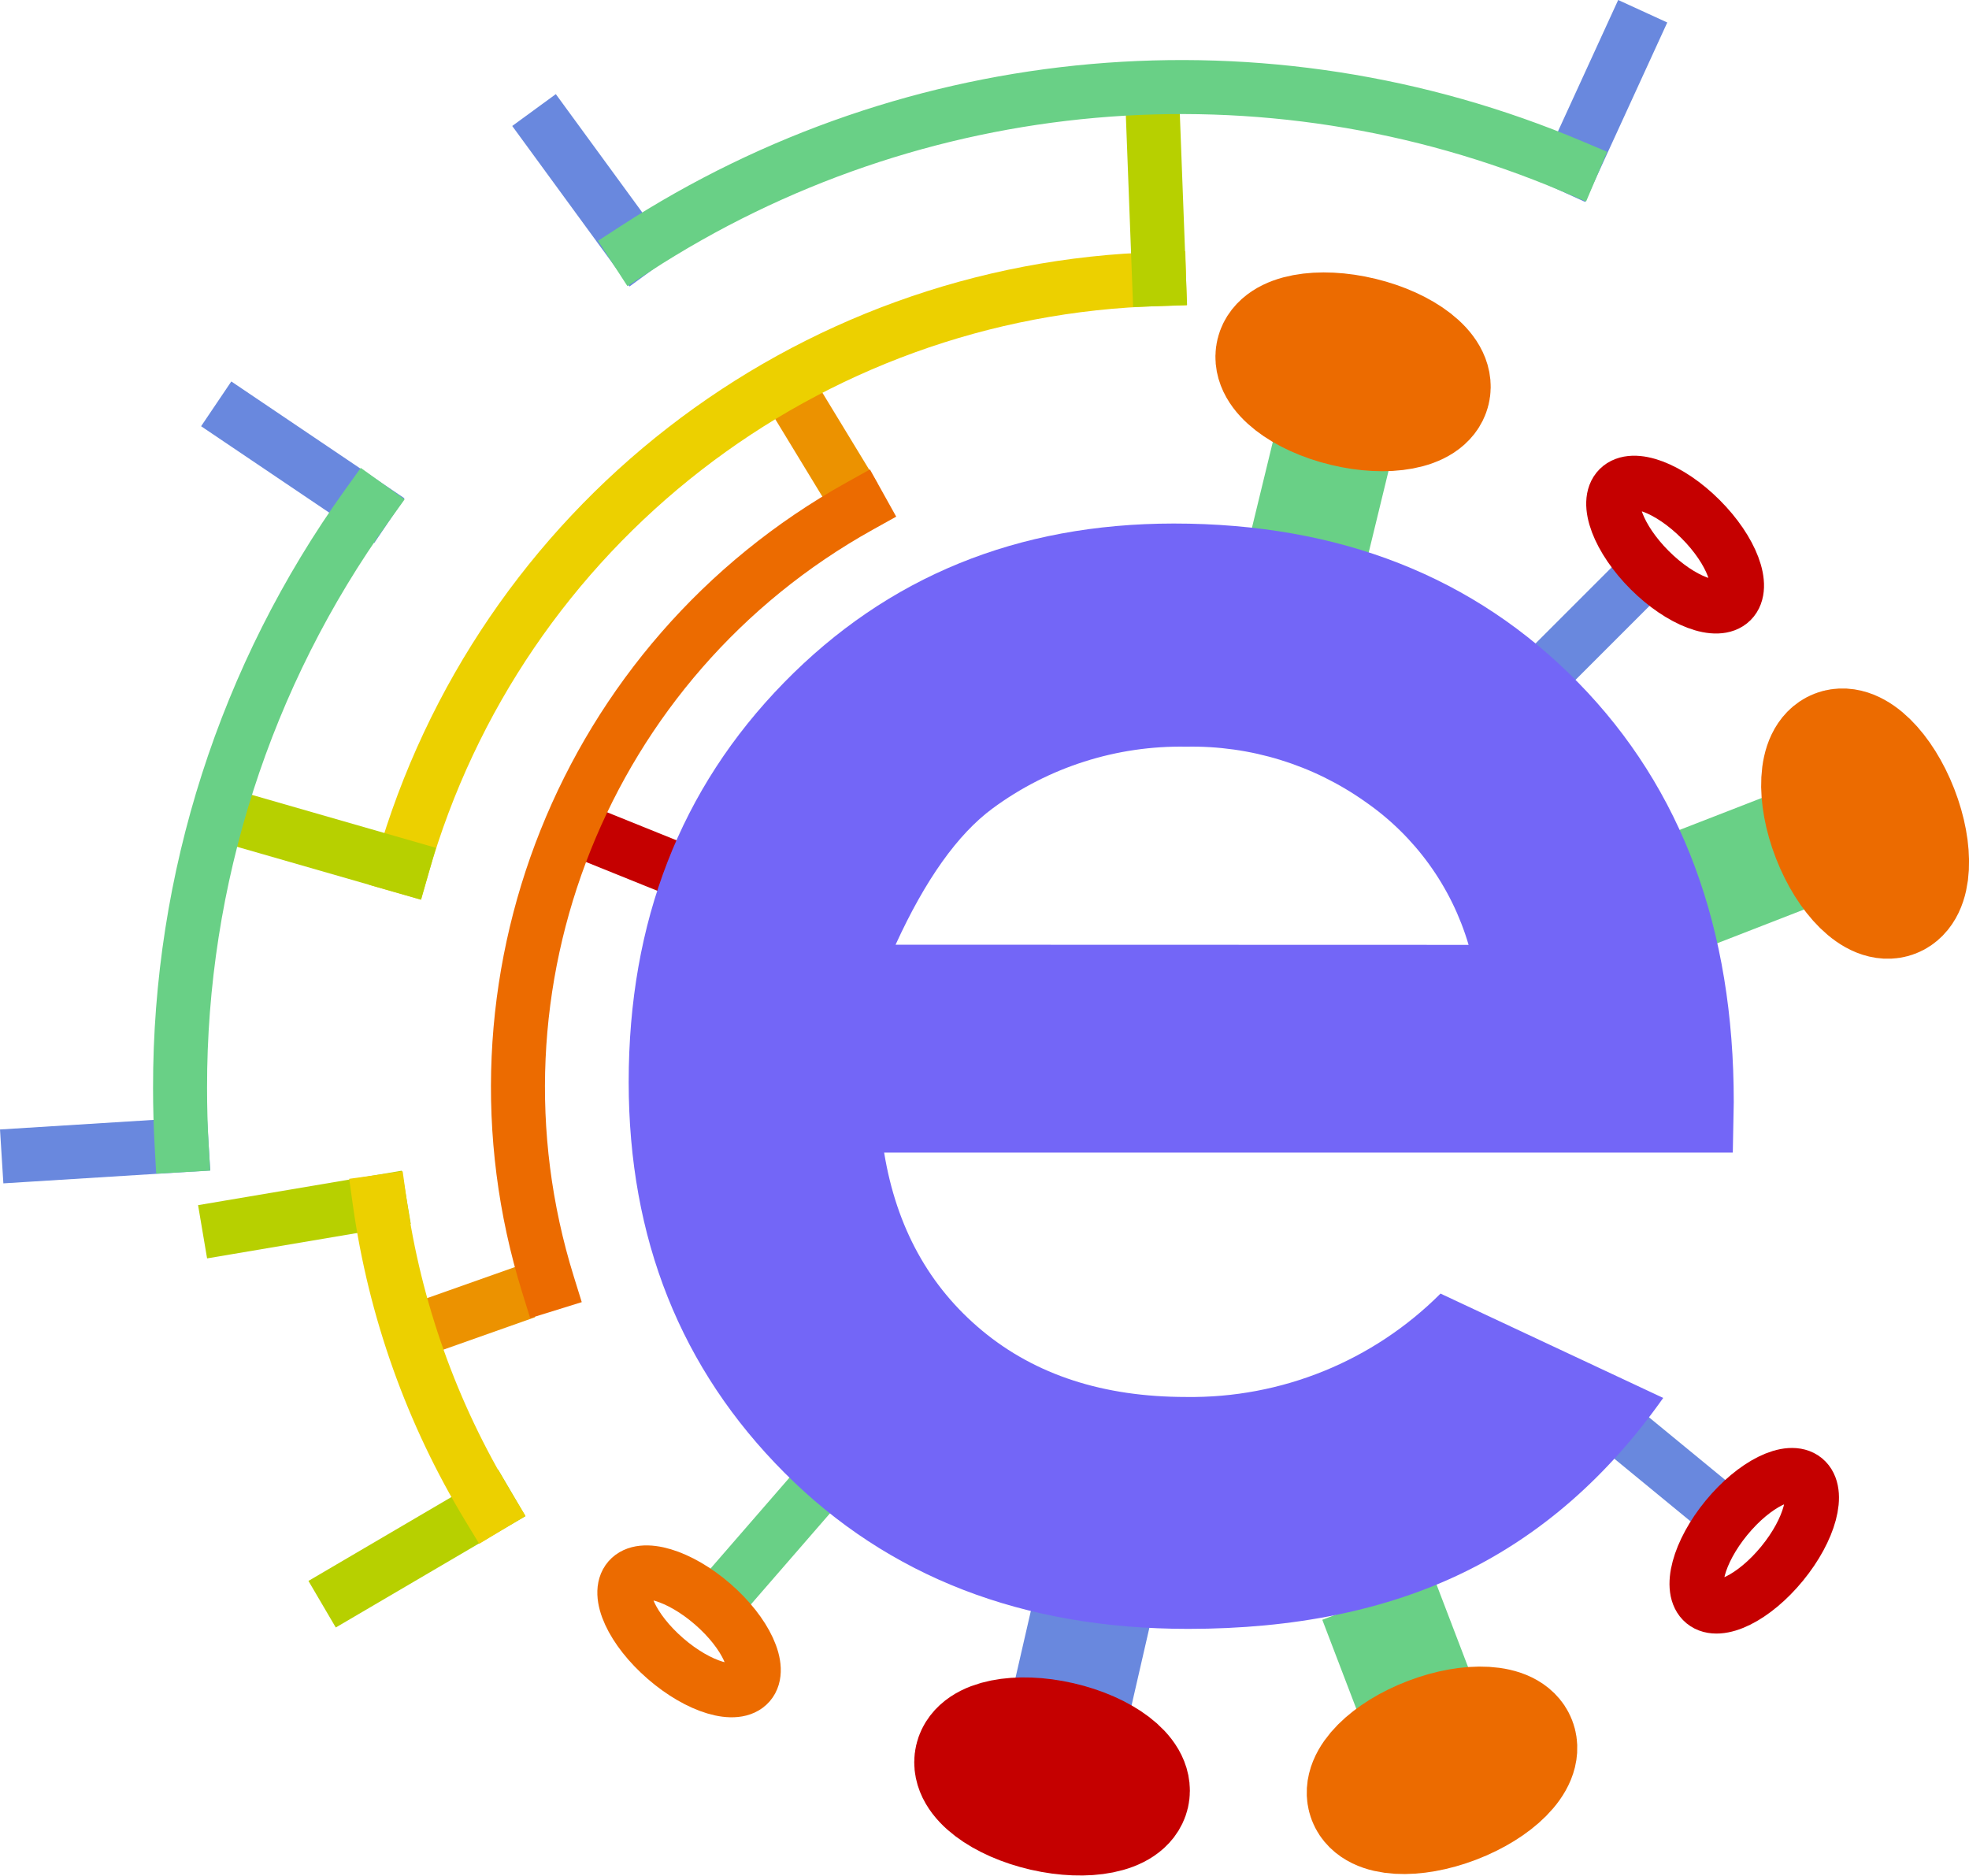
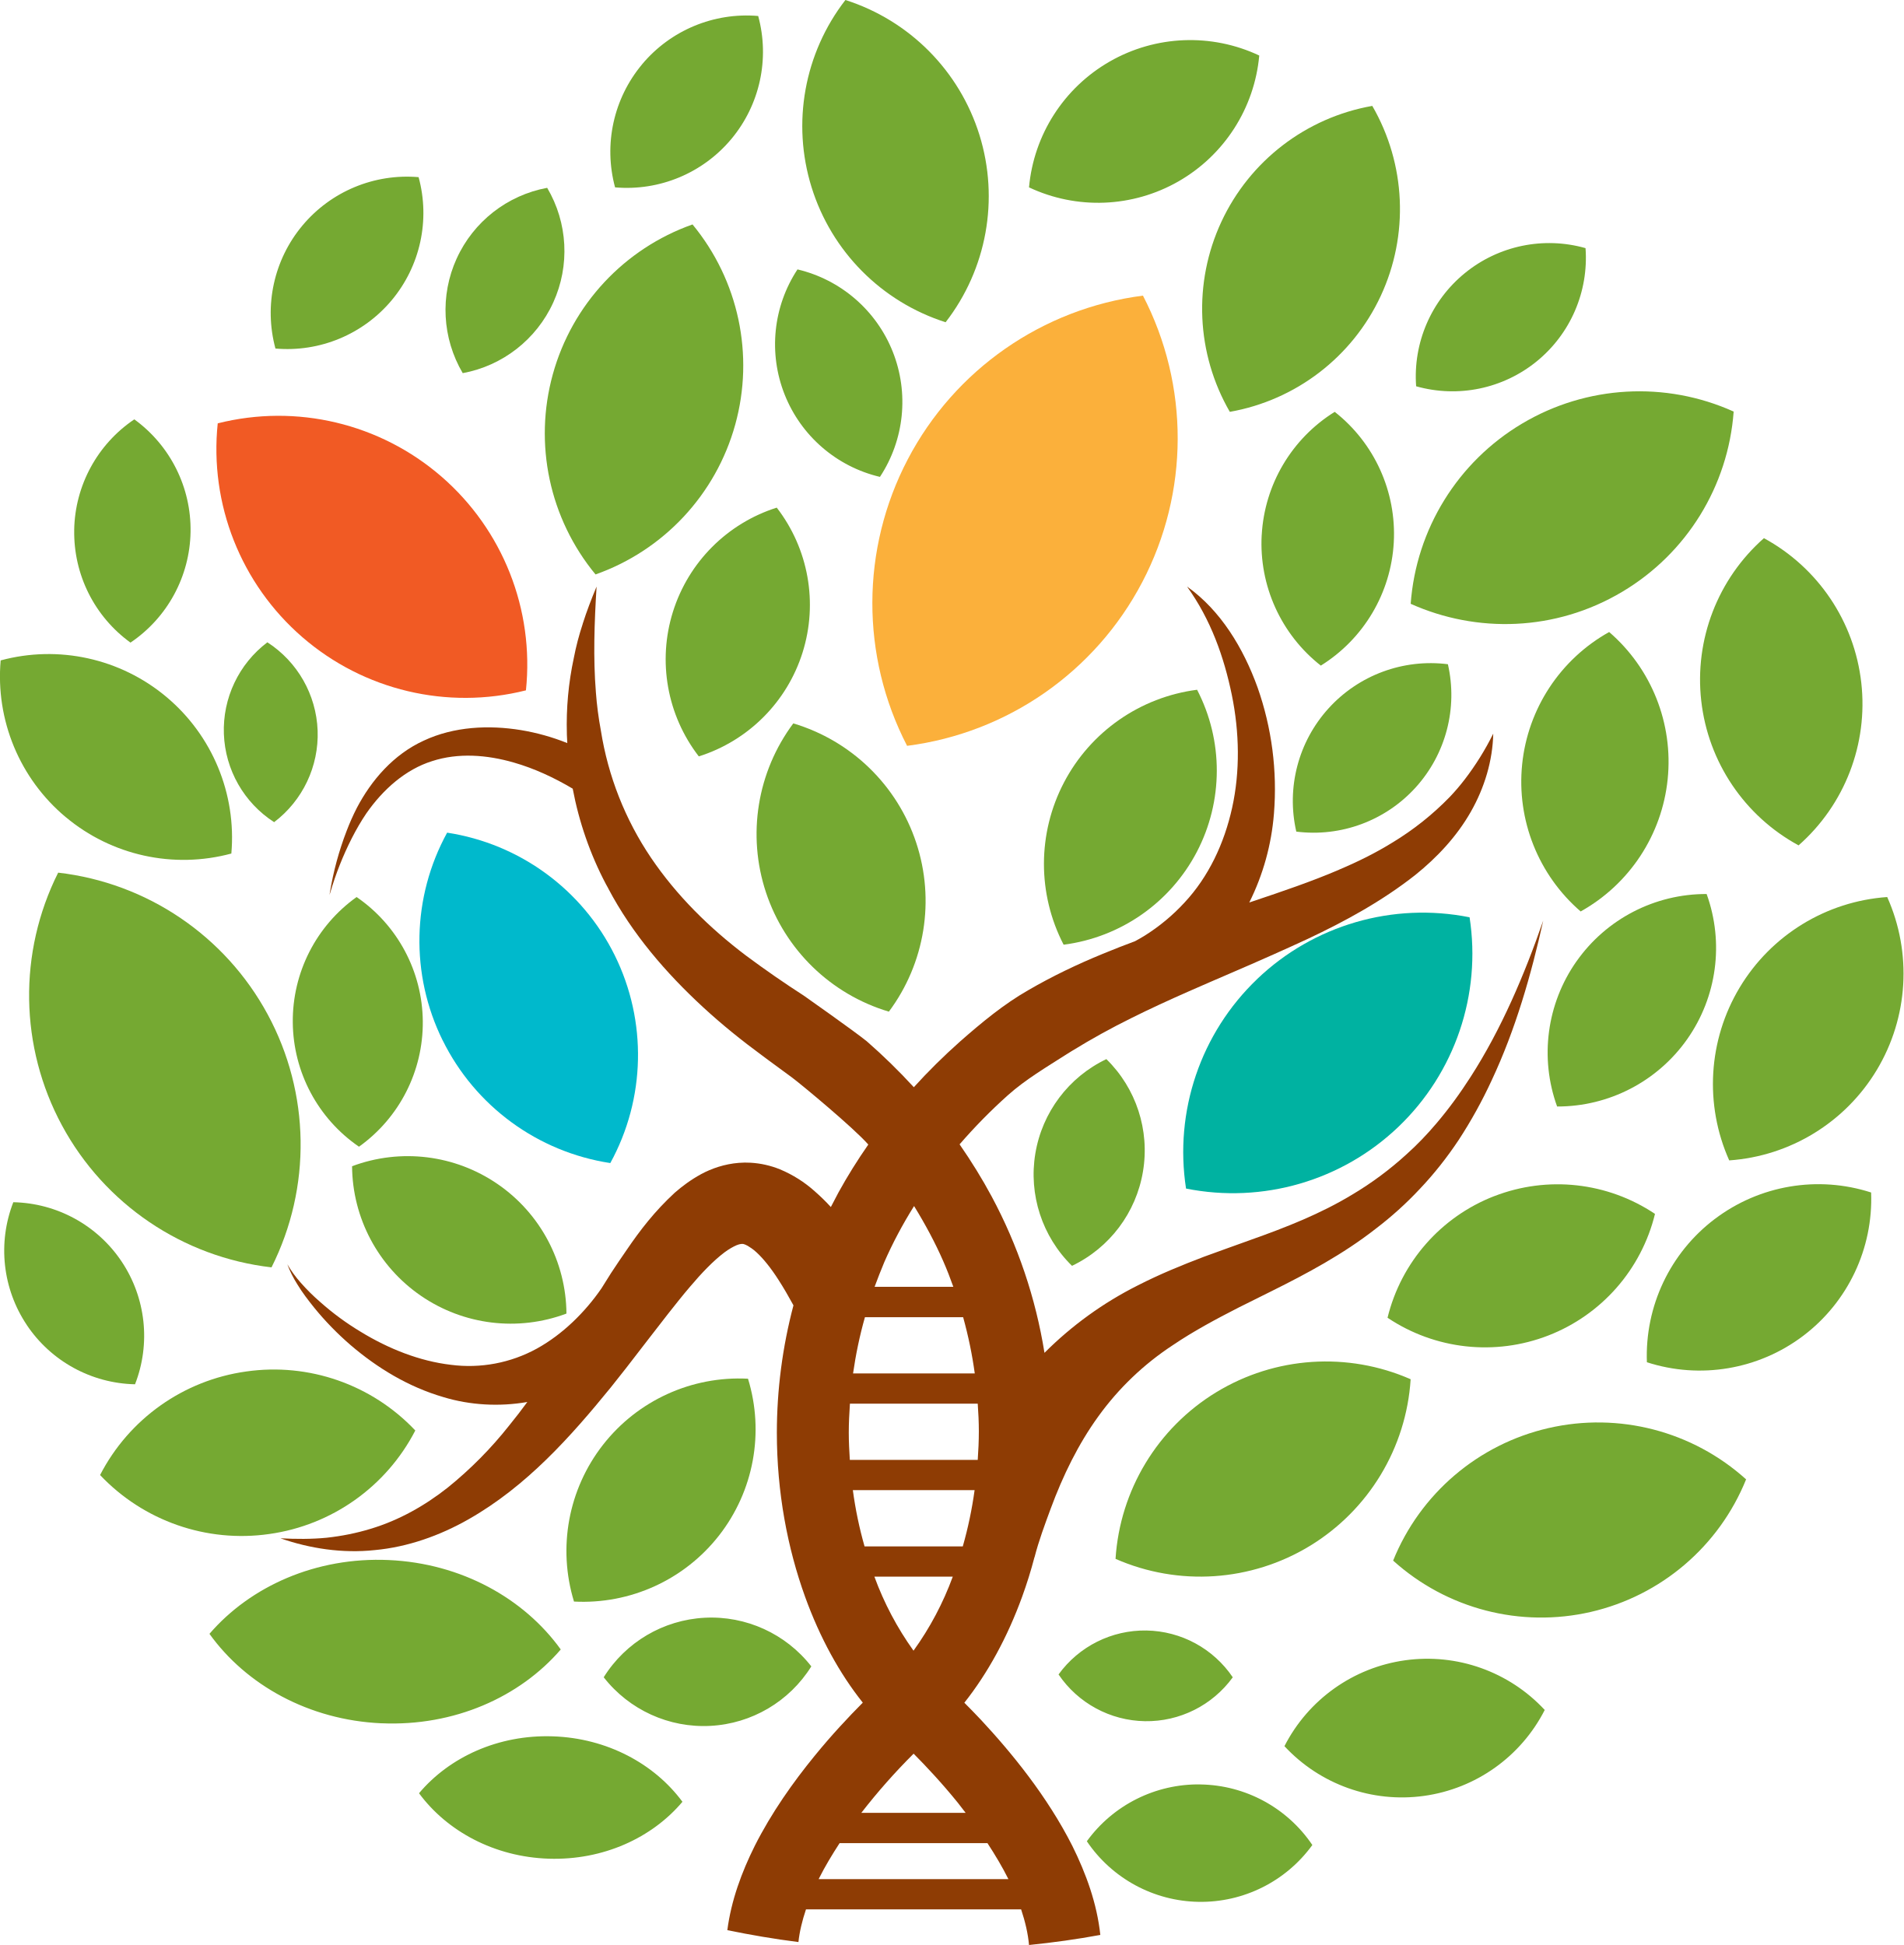
- <svg xmlns="http://www.w3.org/2000/svg" viewBox="0 0 247.58 235.85">
-   <defs>
-     <style>
-       .cls-1,.cls-10,.cls-11,.cls-12,.cls-13,.cls-2,.cls-3,.cls-4,.cls-9{fill:none}.cls-1,.cls-10{stroke:#6988de}.cls-1,.cls-10,.cls-11,.cls-12,.cls-13,.cls-2,.cls-9{stroke-width:6.79px}.cls-2{stroke:#c50000}.cls-13,.cls-3{stroke:#69d086}.cls-3,.cls-4{stroke-width:15px}.cls-4{stroke:#ec6b00}.cls-9{stroke:#ec9200}.cls-10,.cls-11,.cls-12,.cls-13{stroke-linecap:square}.cls-11{stroke:#b7d000}.cls-12{stroke:#ecd000}
-     </style>
-   </defs>
-   <g id="Layer_2" data-name="Layer 2">
-     <g id="svg2">
-       <path id="path3755-6-5-6-1-7-8-8" class="cls-1" d="M194.12 84.67l14.56-14.56" />
-       <ellipse id="path3757-0-4-2-11-4-7-4" class="cls-2" cx="210.63" cy="68.49" rx="4.53" ry="10.03" transform="rotate(-45 210.619 68.489)" />
-       <g id="g3780-4-2-2-1-7-5-7-0">
-         <path id="path3755-1-0-4-0-0-4-8-2-5" class="cls-3" d="M212.89 111.74l19.19-7.46" />
-         <ellipse id="path3757-7-9-8-9-2-5-8-1-5" class="cls-4" cx="234.51" cy="103.58" rx="4.53" ry="10.03" transform="rotate(-21.25 234.465 103.554)" />
-       </g>
-       <path id="path3755-1-5-0-6-1-12-8-8-5" class="cls-1" d="M202.84 178.91L218.77 192" />
-       <ellipse id="path3757-7-1-0-0-8-6-6-8-4" class="cls-2" cx="220.57" cy="193.73" rx="10.03" ry="4.53" transform="rotate(-50.67 220.584 193.729)" />
-       <g id="g3911-6-1-2-1-1-1-2">
-         <path id="path3755-5-1-6-0-8-7-8-9" class="cls-3" d="M173.27 201l7.35 19.23" />
-         <ellipse id="path3757-76-3-5-8-2-0-6-7" class="cls-4" cx="181.31" cy="222.62" rx="10.03" ry="4.53" transform="rotate(-20.92 181.275 222.592)" />
-       </g>
-       <g id="g3780-4-1-8-7-4-2-2-8-4" stroke-width="15" fill="none">
-         <path id="path3755-1-0-8-9-5-7-2-1-6-5" d="M137.69 200.92L133.08 221" stroke="#6988de" />
-         <ellipse id="path3757-7-9-9-3-4-3-9-4-4-0" cx="132.29" cy="223.39" rx="4.53" ry="10.03" transform="rotate(-77.05 132.279 223.387)" stroke="#c50000" />
-       </g>
-       <path id="path3755-1-8-7-4-2-8-7-5-3-1" d="M102 187.83l-13.5 15.55" stroke="#69d086" stroke-width="6.79" fill="none" />
-       <ellipse id="path3757-7-2-9-6-0-0-1-7-1-9" cx="86.64" cy="205.14" rx="4.53" ry="10.03" transform="rotate(-49.05 86.632 205.133)" stroke="#ec6b00" stroke-width="6.79" fill="none" />
-       <path id="path3755-4-6-1-0-0-6-8-5" class="cls-9" d="M107.44 62.55l-9.12-15" />
-       <path id="path3755-4-6-9-3-4-6-6-2-2" class="cls-9" d="M66.15 162.43l-15.35 5.43" />
-       <path id="path4954-1-0-6" class="cls-10" d="M3.6 145.2l19.24-1.2" />
-       <path id="path4952-5-2-8" class="cls-10" d="M46.14 63.57L30 52.68" />
-       <path id="path4950-8-5-7" class="cls-10" d="M79.89 31.28l-10.74-14.7" />
-       <path id="path4948-2-4-6" class="cls-10" d="M197.63 20.89l7.51-16.39" />
-       <path id="path4942-6-0-8" class="cls-11" d="M28.82 154.32l18.92-3.2" />
-       <path id="path4940-3-8-6" class="cls-11" d="M43.43 200l18-10.56" />
-       <path id="path4938-2-5-5" class="cls-12" d="M50.61 108.93a101.82 101.82 0 0195.13-73.84" />
-       <path id="path4936-3-5-7" class="cls-12" d="M61.4 189.46a101.12 101.12 0 01-13.66-38.34" />
-       <path id="path4934-7-2-4" class="cls-11" d="M50.61 108.93L29.3 102.8" />
-       <path id="path3755-4-1-9-1-7-7-2-9-8-3-9-0" class="cls-13" d="M22.84 144q-.2-3.56-.2-7.18a125.3 125.3 0 0123.5-73.25" />
-       <path id="path3755-4-1-9-1-7-1-3-6-8-2-3-8-2" class="cls-11" d="M145.74 35.09l-.86-22.68" />
-       <path id="path4946-2-7-1" class="cls-13" d="M79.89 31.28a126.09 126.09 0 01117.74-10.39" />
-       <path id="path3755-4-1-9-1-7-1-3-6-6-7-6-5-5-8" d="M86.62 109.95l-12.39-5" stroke-linecap="square" stroke="#c50000" stroke-width="6.79" fill="none" />
-       <path id="path2985-8-1-4-1-8-9-2" d="M68.9 161.5a83.61 83.61 0 0139.17-97.85" stroke-linecap="square" stroke="#ec6b00" stroke-width="6.79" fill="none" />
-       <g id="g3780-4-1-8-7-1-5-8-6-4-8-4-9">
-         <path id="path3755-1-0-8-9-5-1-0-6-6-8-0-2-3" class="cls-3" d="M164.46 69.15l4.86-20" />
-         <ellipse id="path3757-7-9-9-3-4-3-2-0-4-2-7-9-4" class="cls-4" cx="170.13" cy="46.75" rx="4.53" ry="10.03" transform="rotate(-76.36 170.133 46.75)" />
-       </g>
-       <path d="M217.88 144.93H111.17q2.31 14.09 12.35 22.41t25.61 8.32a44.32 44.32 0 0032-13l28 13.12q-10.47 14.82-25.06 21.93t-34.68 7.11q-31.15 0-50.74-19.62t-19.6-49.14q0-30.25 19.53-50.23t49-20q31.27 0 50.86 20T218 138.61zm-33.22-26.12a33.28 33.28 0 00-13-18 37.67 37.67 0 00-22.49-6.92 39.81 39.81 0 00-24.37 7.77q-6.58 4.86-12.19 17.13z" fill="#7366f7" />
-     </g>
-   </g>
+ <svg xmlns="http://www.w3.org/2000/svg" viewBox="0 0 54.781 55.982">
+   <path d="M44.563 41.104a6.358 6.358 0 00-4.47 3.814 6.359 6.359 0 0010.158-2.338 6.36 6.36 0 00-5.688-1.476M40.44 47.787a4.614 4.614 0 00-3.475 2.472 4.613 4.613 0 007.491-1.042 4.613 4.613 0 00-4.016-1.43M34.55 51.36a3.962 3.962 0 00-3.272 1.636 3.961 3.961 0 006.49.108 3.956 3.956 0 00-3.217-1.743M32.994 46.93a3.061 3.061 0 00-2.53 1.265 3.062 3.062 0 005.014.082 3.06 3.06 0 00-2.484-1.347M10.978 49.6c2.092.093 3.98-.753 5.16-2.124-1.055-1.468-2.86-2.481-4.95-2.574-2.092-.094-3.98.754-5.16 2.124 1.055 1.47 2.858 2.482 4.95 2.575M15.792 53.498c1.569.05 2.975-.602 3.848-1.638-.805-1.09-2.165-1.833-3.733-1.884-1.569-.052-2.975.6-3.848 1.638.805 1.091 2.165 1.833 3.733 1.884M20.443 49.675a3.65 3.65 0 002.906-1.712 3.65 3.65 0 00-5.975.313 3.649 3.649 0 003.07 1.399" fill="#75a932" />
+   <path d="M28.138 42.02h-3.681c-.016-.257-.03-.52-.03-.784 0-.277.014-.554.033-.835h3.678c.019.268.032.532.032.794 0 .277-.013.552-.032.825m-.43 2.489h-2.827a11.405 11.405 0 01-.337-1.62h3.504a11.609 11.609 0 01-.34 1.62m-2.544.871h2.256a8.854 8.854 0 01-1.13 2.131 8.901 8.901 0 01-1.126-2.131m2.627 6.798h-3.003a17.7 17.7 0 011.505-1.703c.376.379.825.86 1.267 1.406.077.096.154.197.23.297m.628.872c.22.339.427.682.602 1.034v.002h-5.459c.003-.01.007-.015.01-.023.172-.343.376-.681.592-1.013zm-2.112-18.337c.321.522.605 1.05.838 1.583.108.246.204.495.292.742H25.17c.087-.236.18-.474.28-.713.237-.541.523-1.081.856-1.612m1.746 4.818H24.55c.077-.535.188-1.078.342-1.619h2.826c.15.541.262 1.084.335 1.62M42.32 31c-.3.467-.624.914-.979 1.331-.27.319-.557.62-.863.893a9.54 9.54 0 01-1.568 1.163c-.902.546-1.883.934-2.92 1.301l-.024.009c-.431.156-.868.31-1.314.474-.63.24-1.272.501-1.909.827a10.378 10.378 0 00-2.684 1.94 14.298 14.298 0 00-1.523-4.506c-.27-.503-.58-1.004-.92-1.495a15.58 15.58 0 011.391-1.415c.504-.45 1.107-.806 1.696-1.182l.144-.09a21.156 21.156 0 011.724-.953c.528-.263 1.071-.512 1.622-.755.806-.356 1.628-.7 2.457-1.071.329-.146.66-.297.989-.449 1.067-.503 2.128-1.08 3.093-1.839.625-.503 1.19-1.105 1.592-1.81.4-.699.634-1.482.65-2.257a8.004 8.004 0 01-.822 1.32 6.22 6.22 0 01-.427.5 8.252 8.252 0 01-1.651 1.314c-.485.3-.999.554-1.534.78l-.003.003c-.797.341-1.635.625-2.48.908-.035.013-.07.024-.104.035a6.967 6.967 0 00.71-2.558 8.805 8.805 0 00-.471-3.63c-.408-1.132-1.062-2.219-2.03-2.905.684.951 1.063 2.025 1.287 3.111.223 1.087.24 2.21.012 3.249-.229 1.042-.685 1.998-1.37 2.733a5.619 5.619 0 01-1.157.96c-.086.054-.179.105-.267.153-.313.118-.622.236-.933.366-.725.297-1.445.64-2.143 1.046-.7.4-1.332.923-1.957 1.472-.484.43-.927.87-1.335 1.32a17.027 17.027 0 00-1.355-1.323c-.357-.29-1.807-1.31-1.807-1.31a30.406 30.406 0 01-1.664-1.153c-1.063-.803-2.004-1.735-2.738-2.819a9.07 9.07 0 01-1.442-3.658 10.077 10.077 0 01-.144-1.102v-.003c-.08-.988-.044-2.006.02-3.042-.147.352-.284.708-.399 1.071v.004a7.772 7.772 0 00-.256.979 9.11 9.11 0 00-.2 2.186v.022c.003.084.01.159.012.243a6.354 6.354 0 00-1.335-.374c-.92-.15-1.925-.105-2.795.303-.876.4-1.51 1.144-1.924 1.932-.113.22-.211.442-.297.668a8.965 8.965 0 00-.481 1.773c-.003.026-.01.047-.013.073.007-.023.013-.047.023-.07a9.113 9.113 0 01.623-1.572c.125-.244.262-.483.416-.71.484-.695 1.131-1.265 1.892-1.504.756-.246 1.577-.182 2.349.04.593.17 1.163.435 1.698.753.18.954.501 1.887.957 2.75.019.038.042.078.064.115v.003c.688 1.307 1.664 2.438 2.727 3.418.548.506 1.126.97 1.709 1.398l.172.128.686.504c.273.204 1.771 1.447 2.192 1.927-.315.453-.602.912-.858 1.378-.075.14-.149.28-.22.42a5.822 5.822 0 00-.456-.446l-.003-.003a3.546 3.546 0 00-1.004-.635 2.653 2.653 0 00-.846-.191h-.005a2.343 2.343 0 00-.334.004c-.41.032-.784.162-1.084.324-.3.164-.544.347-.76.535-.584.539-1.002 1.087-1.374 1.633-.16.228-.31.455-.46.681l-.276.44a6.107 6.107 0 01-.82.962c-.315.3-.662.562-1.035.769a4.056 4.056 0 01-2.483.468c-.889-.105-1.782-.455-2.595-.953a7.742 7.742 0 01-1.156-.85 5.697 5.697 0 01-.564-.558 3.222 3.222 0 01-.387-.532c.074.2.173.395.288.577.144.239.316.461.49.678.313.385.666.746 1.046 1.074.765.654 1.656 1.201 2.68 1.498.752.227 1.591.278 2.403.137a16.49 16.49 0 01-.517.67 11.297 11.297 0 01-1.778 1.797c-.656.517-1.395.936-2.211 1.182-.408.125-.832.21-1.27.258-.436.042-.882.04-1.33.016.846.294 1.78.44 2.721.339.94-.087 1.864-.414 2.693-.886 1.673-.95 2.945-2.385 4.092-3.793.15-.188.3-.376.446-.564.41-.527.81-1.055 1.205-1.558.21-.265.42-.533.634-.782.329-.389.663-.739.988-.985.128-.095.252-.165.35-.207.099-.04.16-.04.194-.035.04.01.061.02.122.051.064.04.153.093.255.188.2.182.427.469.63.787.151.233.294.482.435.74a14.364 14.364 0 00-.478 3.665c0 1.712.305 3.32.815 4.73.424 1.17.988 2.2 1.658 3.04-.408.411-.896.93-1.386 1.532-.615.753-1.24 1.633-1.725 2.595-.376.755-.676 1.568-.787 2.422.673.138 1.354.255 2.046.342.032-.3.108-.615.217-.94h6.192c.118.354.198.698.227 1.025.691-.07 1.376-.165 2.052-.29-.096-.905-.409-1.762-.804-2.56-.729-1.442-1.765-2.7-2.621-3.62-.173-.185-.336-.35-.488-.503.671-.848 1.238-1.88 1.665-3.056.132-.363.25-.74.352-1.129l.003-.003c.124-.481.296-.94.464-1.396.355-.96.795-1.86 1.372-2.658a8.15 8.15 0 012.142-2.049c.583-.395 1.227-.742 1.902-1.087.309-.156.621-.31.94-.468 1.014-.504 2.058-1.061 2.993-1.792.456-.347.883-.732 1.27-1.146.419-.44.792-.916 1.124-1.415.36-.551.675-1.123.946-1.709.694-1.479 1.14-3.047 1.487-4.605-.547 1.574-1.206 3.126-2.093 4.504" fill="#8e3c04" />
+   <path d="M23.356 5.389a5.924 5.924 0 003.858 3.886A5.926 5.926 0 0024.33 0a5.927 5.927 0 00-.974 5.389M35.15 6.383a5.928 5.928 0 00.243 5.471 5.928 5.928 0 004.1-8.806 5.925 5.925 0 00-4.343 3.335M42.157 7.861a3.838 3.838 0 00-1.402 3.257 3.84 3.84 0 004.875-3.976 3.836 3.836 0 00-3.473.719M43.804 12.192a6.597 6.597 0 00-3.206 5.187c1.898.851 4.166.8 6.089-.346a6.595 6.595 0 003.206-5.187 6.6 6.6 0 00-6.089.346M48.96 20.171a5.425 5.425 0 002.801 4.161 5.427 5.427 0 001.805-4.68 5.425 5.425 0 00-2.802-4.162 5.428 5.428 0 00-1.804 4.681M38.232 20.391a3.962 3.962 0 00-.926 3.545 3.966 3.966 0 004.363-4.818 3.966 3.966 0 00-3.437 1.273M50.065 28.425a5.393 5.393 0 00-.3 4.974 5.392 5.392 0 004.547-7.58 5.392 5.392 0 00-4.247 2.606M49.35 35.085a4.937 4.937 0 00-1.954 4.124 4.937 4.937 0 006.453-4.886 4.937 4.937 0 00-4.498.762M43.002 34.428a5.035 5.035 0 00-3.07 3.5 5.037 5.037 0 007.697-2.989 5.037 5.037 0 00-4.627-.51M45.37 27.669a4.564 4.564 0 00-.558 4.179 4.564 4.564 0 004.303-6.116 4.558 4.558 0 00-3.744 1.937" fill="#75a932" />
+   <path d="M36.18 28.18a6.886 6.886 0 00-2.047 6.03 6.891 6.891 0 008.16-7.808 6.89 6.89 0 00-6.114 1.778" fill="#00b2a1" />
+   <path d="M43.806 22a4.933 4.933 0 001.684 4.234 4.934 4.934 0 00.82-8.043 4.934 4.934 0 00-2.504 3.808M35.004 40.071a6.067 6.067 0 00-2.9 4.797 6.067 6.067 0 008.493-5.17 6.067 6.067 0 00-5.593.373" fill="#75a932" />
+   <path d="M26.125 13.22a8.926 8.926 0 00-.02 8.247 8.92 8.92 0 006.768-4.712 8.922 8.922 0 00.02-8.246 8.92 8.92 0 00-6.768 4.711" fill="#fbb03b" />
+   <path d="M15.91 10.771a6.377 6.377 0 001.229 5.763A6.378 6.378 0 0019.93 6.46a6.377 6.377 0 00-4.02 4.311M8.426 29.43a4.383 4.383 0 001.905 3.575 4.386 4.386 0 00-.068-7.186 4.382 4.382 0 00-1.837 3.61M1.786 32.397a7.878 7.878 0 006.028 4.081 7.874 7.874 0 00-.11-7.28 7.875 7.875 0 00-6.03-4.081 7.878 7.878 0 00.112 7.28M7.747 44.153a5.606 5.606 0 004.205-2.98 5.6 5.6 0 00-4.867-1.698 5.6 5.6 0 00-4.205 2.98 5.604 5.604 0 004.867 1.698M30.62 22.522a5.055 5.055 0 00-.01 4.669 5.053 5.053 0 003.841-7.338 5.053 5.053 0 00-3.831 2.669" fill="#75a932" />
+   <path d="M12.74 29.944a6.467 6.467 0 004.824 3.532 6.472 6.472 0 00-4.696-9.51 6.472 6.472 0 00-.129 5.978" fill="#00b9cc" />
+   <path d="M22.044 25.686a5.331 5.331 0 003.537 3.432 5.333 5.333 0 00-2.751-8.297 5.333 5.333 0 00-.786 4.865M29.796 33.201a3.682 3.682 0 001.055 3.233 3.678 3.678 0 002.043-2.718 3.674 3.674 0 00-1.054-3.232 3.678 3.678 0 00-2.044 2.717M20.694 44.194a4.964 4.964 0 00.833-4.511 4.966 4.966 0 00-5.008 6.414 4.966 4.966 0 004.175-1.903M12.112 37.295a4.565 4.565 0 004.19.513 4.566 4.566 0 00-1.98-3.727 4.566 4.566 0 00-4.19-.514 4.566 4.566 0 001.98 3.728M13.143 7.44a3.577 3.577 0 00.174 3.3 3.575 3.575 0 002.43-5.334 3.576 3.576 0 00-2.604 2.035" fill="#75a932" />
+   <path d="M8.7 18.338a7.159 7.159 0 006.436 1.532 7.159 7.159 0 00-8.87-7.685A7.16 7.16 0 008.7 18.338" fill="#f15a24" />
+   <path d="M1.89 23.517a5.282 5.282 0 004.768 1.05 5.282 5.282 0 00-6.639-5.559 5.28 5.28 0 001.871 4.51M2.136 15.254a3.916 3.916 0 001.619 3.242 3.921 3.921 0 00.11-6.426 3.92 3.92 0 00-1.73 3.184" fill="#75a932" />
+   <path d="M6.443 21.126a3.16 3.16 0 001.446 2.538 3.165 3.165 0 001.252-2.64 3.166 3.166 0 00-1.446-2.537 3.161 3.161 0 00-1.252 2.639M8.703 6.492a3.923 3.923 0 00-.776 3.54 3.918 3.918 0 004.12-4.933 3.92 3.92 0 00-3.344 1.393M18.477 1.854a3.923 3.923 0 00-.776 3.539A3.918 3.918 0 0021.82.46a3.92 3.92 0 00-3.344 1.394M31.938 1.77a4.658 4.658 0 00-2.324 3.623 4.66 4.66 0 006.626-3.795 4.66 4.66 0 00-4.302.172M19.367 17.607a4.573 4.573 0 00.744 4.164 4.576 4.576 0 002.243-7.16 4.581 4.581 0 00-2.987 2.996M22.582 11.358a3.919 3.919 0 002.742 2.368 3.922 3.922 0 00-2.373-5.972 3.922 3.922 0 00-.369 3.604M36.31 15.402a4.467 4.467 0 001.702 3.756 4.467 4.467 0 00.4-7.304 4.463 4.463 0 00-2.101 3.548M.77 38.136a3.847 3.847 0 003.116 1.707 3.844 3.844 0 00-3.503-5.24 3.845 3.845 0 00.388 3.533" fill="#75a932" />
</svg>
